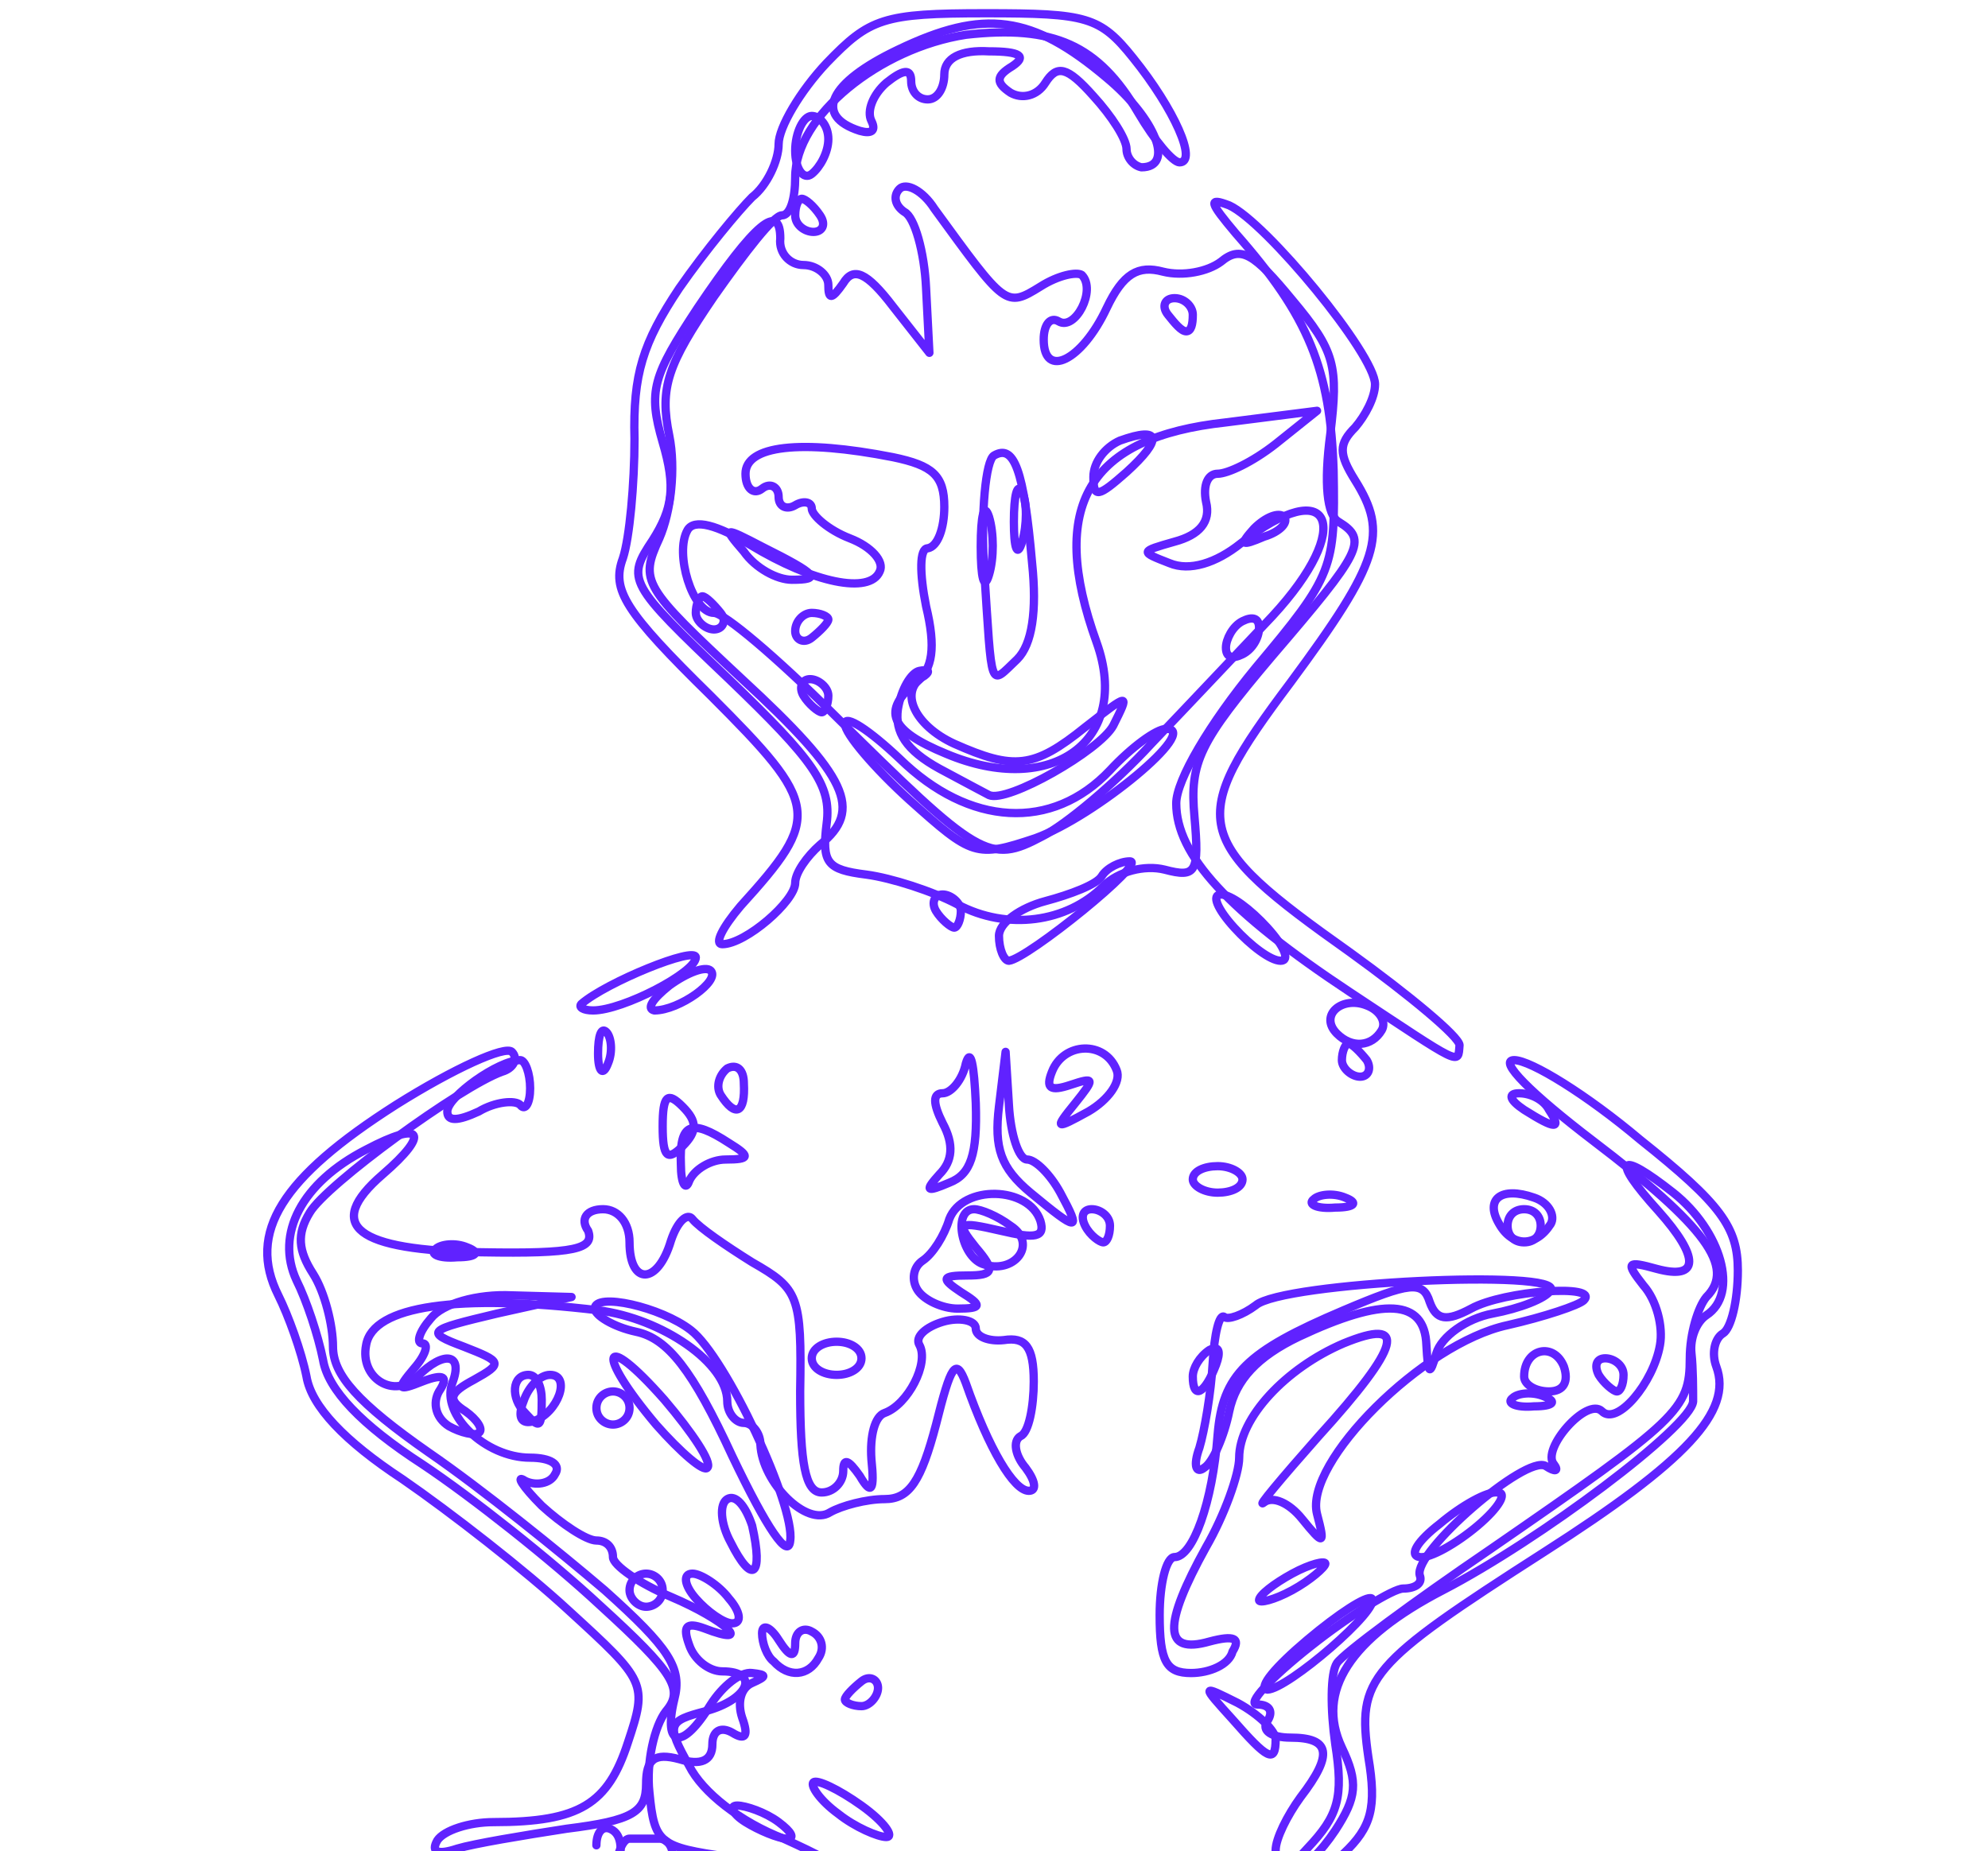
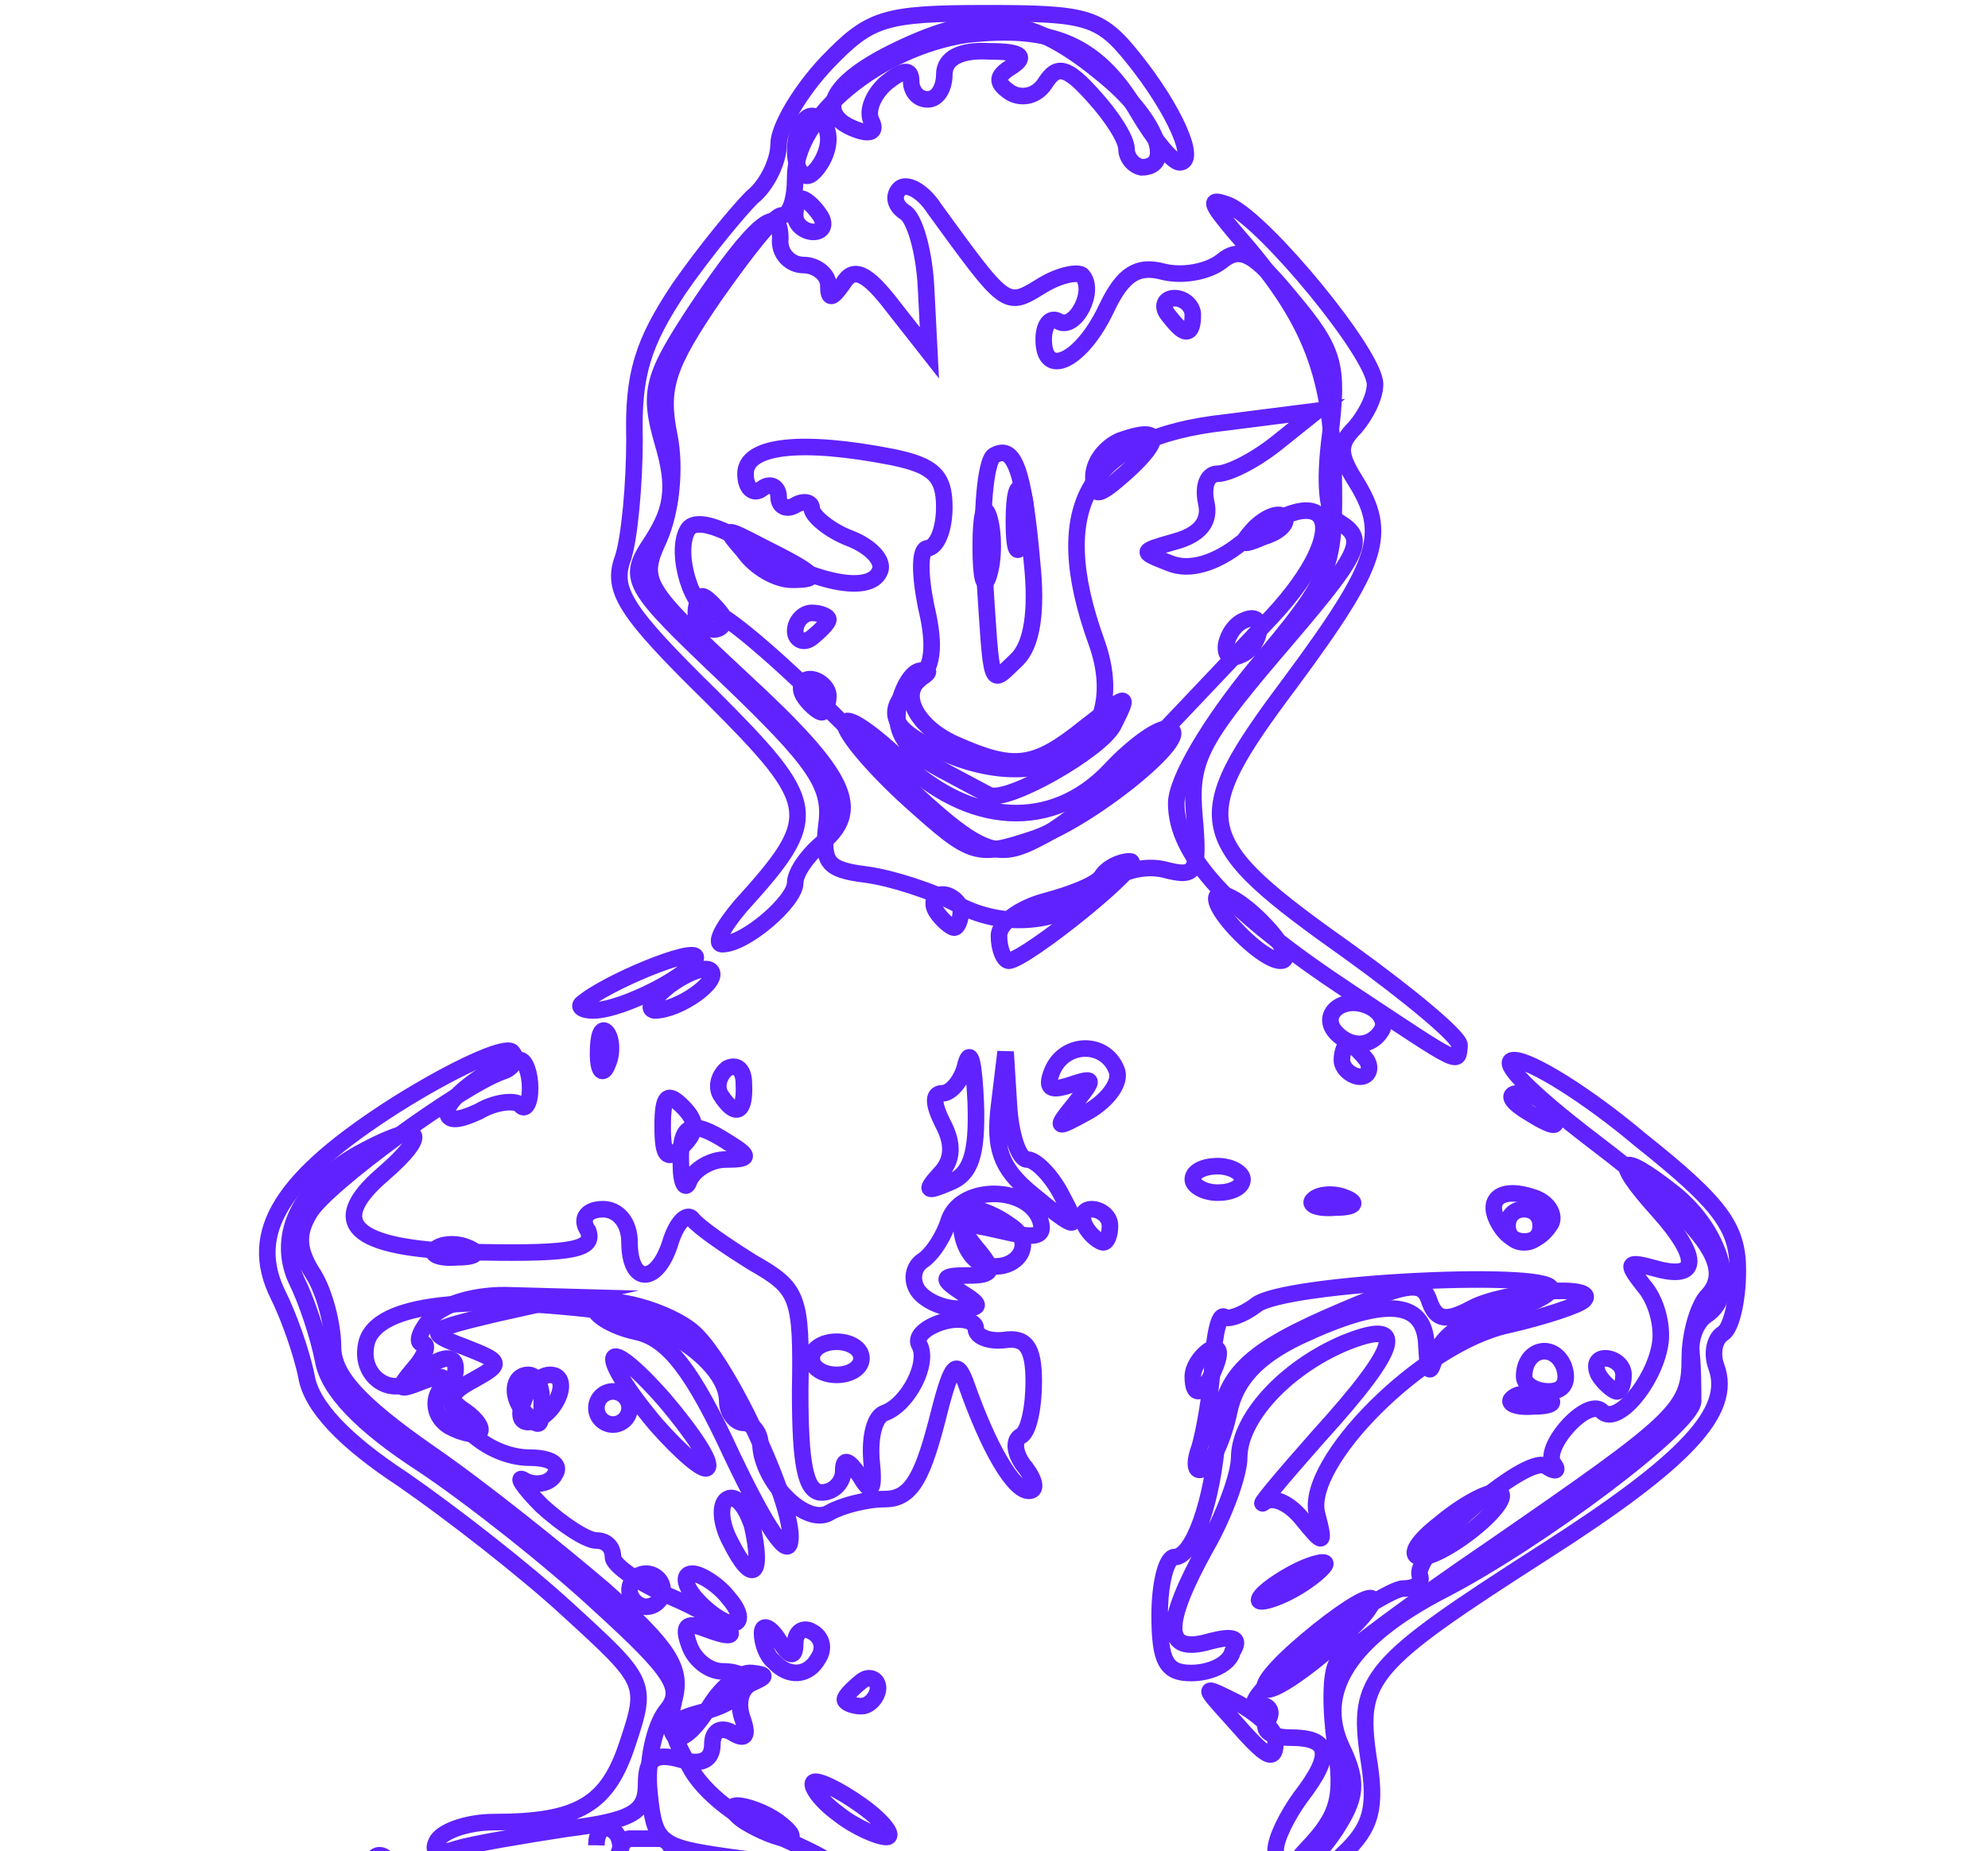
<svg xmlns="http://www.w3.org/2000/svg" version="1.1" id="hnn-pr" x="0px" y="0px" viewBox="10 -25 120 111.7" style="enable-background:new 10 -25 120 111.7;" xml:space="preserve">
  <style>
#path2656, #path2698 { fill: none;
    stroke: #6022FF;
-     stroke-width: 0.5px;
-     stroke-linecap: round;
-     stroke-linejoin: round;
+     strokeWidth: 0.5px;
+     strokeLinecap: round;
+     strokeLinejoin: round;
    stroke-miterlimit: 10; }</style>
  <path id="path2656" d="M32,89.3c0-1.2,0.4-2.3,0.9-2.3s0.8,0.7,0.8,1.6 M63.5,89.9c-1.3-0.6-0.1-0.7,3.8-0.3        c3.9,0.4,6.2,0.2,7.3-0.6c1.1-0.9,1.5-0.9,1.5-0.1 M101,89 M47.1,88.8c0-1.5,0.4-2.8,0.9-2.8h1.8c0.4,0,0.8,0.4,0.8,1        s-0.4,0.9-0.9,0.8c-0.5-0.1-1.3,0.7-1.7,1.8 M78.5,89.9c-1.4-0.6-0.8-0.7,2-0.3 M56.7,88.3c0.7-0.3,2-0.3,3,0c1,0.3,0.4,0.5-1.2,0.5        C56.9,88.8,56.1,88.6,56.7,88.3z M83.3,88.4c0.3-0.3,1.2-0.4,1.9-0.1c0.8,0.3,0.6,0.6-0.6,0.6C83.5,89,82.9,88.7,83.3,88.4z         M88.9,86.6c1.9-2,2.2-3.1,1.7-6.3c-0.3-2.1-0.3-4.3,0.1-4.9c0.4-0.6,4.6-3.7,9.3-6.9c11.3-7.8,12-8.4,12-11.5c0-1.5,0.5-3.1,1-3.7        c1.8-1.8-0.1-4.3-6.8-9.4c-3.8-2.9-5.8-4.9-4.8-4.9c1,0,4.4,2.1,7.6,4.8c4.9,3.9,5.9,5.3,5.9,7.9c0,1.8-0.4,3.5-0.9,3.8        c-0.5,0.3-0.7,1.2-0.4,2c1,2.7-1.8,5.7-10.4,11.2c-10.6,6.8-11.3,7.6-10.6,12.4c0.5,3,0.2,4.2-1.5,5.8        C88.2,89.8,86.1,89.6,88.9,86.6z M36.4,86.1c0.4-0.6,1.9-1.1,3.4-1.1c5.2,0,6.9-1.1,8.1-4.8c1.2-3.6,1.1-3.7-3.6-8        c-2.6-2.4-7.1-5.9-10-7.9c-3.5-2.3-5.5-4.4-5.8-6.2c-0.3-1.5-1.1-3.7-1.7-4.9c-1.9-3.8,0.2-7.1,7.1-11.5c3.5-2.2,6.6-3.6,7-3.2        c0.4,0.4,0.1,1-0.6,1.2c-2.5,0.9-10.6,6.8-11.6,8.5c-0.8,1.3-0.7,2.3,0.2,3.7c0.7,1.1,1.2,3.1,1.2,4.4c0,1.7,1.5,3.4,5.8,6.4        c3.2,2.2,7.9,6,10.6,8.3c3.9,3.5,4.7,4.7,4.2,6.6c-0.7,2.9,0.5,3.1,2.2,0.3c0.7-1.1,1.8-2,2.5-1.9c0.9,0.1,0.9,0.2,0,0.6        c-0.7,0.3-0.9,1.2-0.6,2.1c0.4,1.1,0.2,1.4-0.6,0.9c-0.7-0.4-1.2-0.1-1.2,0.7c0,1-0.7,1.3-2,0.9c-1.5-0.4-2,0-2,1.5        c0,1.7-0.8,2.2-4.8,2.7c-2.6,0.4-5.6,0.9-6.6,1.2C36.4,87,36,86.8,36.4,86.1L36.4,86.1z M55,85c-0.8-0.5-1-1-0.5-1s1.7,0.4,2.5,1        s1,1,0.5,1S55.8,85.5,55,85z M84.4,78.8c-1.9-2.1-1.9-2.1,0.3-1C86,78.5,87,79.5,87,80C87,81.5,86.5,81.2,84.4,78.8z M88.9,74        c1.9-1.6,3.6-2.7,3.9-2.5c0.6,0.6-5.1,5.5-6.3,5.5C85.9,76.9,87,75.6,88.9,74z M56.7,75.3C56.3,75,56,74.2,56,73.6        c0-0.6,0.5-0.4,1,0.4c0.7,1.1,1,1.1,1,0.2c0-0.7,0.5-1,1-0.7c0.6,0.3,0.8,1,0.4,1.6C58.8,76.2,57.6,76.3,56.7,75.3z M80,72.5        c0-1.9,0.4-3.5,0.9-3.5c1.1,0,2.3-3.3,2.6-7.4c0.3-3.6,1.7-5,7.6-7.5c4-1.7,4.8-1.8,5.2-0.5c0.4,1.1,1,1.2,2.5,0.4        c2-1.1,7.8-1.5,6.8-0.5c-0.3,0.3-2.4,1-4.6,1.5c-5.1,1.1-12.3,8.3-11.5,11.4c0.5,1.9,0.4,1.9-0.9,0.3c-0.8-1-1.8-1.4-2.3-1        c-0.5,0.4,1-1.4,3.3-4c5-5.5,5.4-7.2,1.5-5.6c-3.5,1.5-6.3,4.5-6.3,6.9c0,1-0.9,3.5-2,5.4c-2.6,4.7-2.6,6.5,0.2,5.7        c1.5-0.4,1.9-0.2,1.4,0.6C84.2,75.5,83,76,81.9,76C80.4,76,80,75.3,80,72.5z M52,71.5c-0.7-0.8-0.8-1.5-0.2-1.5        c0.5,0,1.6,0.7,2.2,1.5c0.7,0.8,0.8,1.5,0.2,1.5C53.7,73,52.7,72.3,52,71.5z M48,71c0-0.6,0.5-1,1-1s1,0.4,1,1s-0.5,1-1,1        S48,71.5,48,71z M86,71.6c0-0.3,0.9-1,2-1.6s2-0.8,2-0.6s-0.9,1-2,1.6S86,71.8,86,71.6z M54.1,68.1c-0.6-1.1-0.7-2.3-0.2-2.6        c0.5-0.3,1.1,0.4,1.5,1.6C56.1,70.2,55.4,70.7,54.1,68.1z M54.2,62.9c-2.4-5.2-3.9-7.1-5.8-7.5c-1.4-0.3-2.5-1-2.5-1.4        c0-1,4-0.1,5.8,1.3c2.1,1.6,6.3,10.6,6,12.7C57.6,69.2,56.3,67.3,54.2,62.9z M96.9,67c1.3-1.1,2.9-2,3.5-1.9c0.6,0,0.1,0.9-1.2,2        c-1.3,1.1-2.9,2-3.5,1.9C95,68.9,95.6,68,96.9,67z M49.6,61c-3.7-4.4-3.3-5.8,0.5-1.5c1.7,2,2.9,3.8,2.6,4.1        C52.5,63.9,51.1,62.7,49.6,61z M37.1,61.1c-0.8-0.5-1-1.4-0.6-2.1c0.6-0.9,0.3-1.1-1-0.6c-1.5,0.6-1.6,0.5-0.5-0.8        c0.7-0.8,0.9-1.5,0.5-1.5s-0.2-0.7,0.5-1.5c0.7-0.9,2.8-1.5,4.9-1.4l3.6,0.1l-4.5,1c-4.2,1-4.4,1.1-2,2c2.3,0.9,2.4,1,0.6,2        c-1.5,0.8-1.6,1.2-0.5,1.9c0.7,0.5,1.1,1.1,0.8,1.3C38.7,61.7,37.8,61.5,37.1,61.1z M41.7,60.3c-0.9-0.9-0.8-2.3,0.2-2.3        c0.5,0,0.8,0.7,0.8,1.5C42.7,61.2,42.6,61.3,41.7,60.3z M82,58.1c0-0.5,0.4-1.2,1-1.6c0.6-0.3,0.7,0.1,0.4,0.9        C82.7,59.2,82,59.5,82,58.1z M102,58.1c0-1.7,1.8-2.1,2.4-0.6c0.3,0.9,0,1.5-0.9,1.5C102.7,59,102,58.6,102,58.1z M106.5,58        c-0.3-0.6-0.1-1,0.4-1s1.1,0.4,1.1,1s-0.2,1-0.4,1S106.8,58.5,106.5,58z M65.4,52.9c-0.4-0.6-0.3-1.4,0.3-1.8s1.3-1.5,1.6-2.5        c0.8-2.1,4.8-2,5.5,0.1c0.3,1-0.3,1.1-2.4,0.6c-2.6-0.6-2.7-0.5-1.5,1c1.2,1.4,1.1,1.7-0.5,1.7c-1.6,0-1.6,0.2-0.4,1        c1.3,0.8,1.3,1-0.2,1C66.9,54,65.8,53.5,65.4,52.9z M36.3,50.4c0.3-0.3,1.2-0.4,1.9-0.1c0.8,0.3,0.6,0.6-0.6,0.6        C36.5,51,35.9,50.7,36.3,50.4z M100.5,48.9c-0.9-1.5,0.1-2.3,2.1-1.6c0.9,0.3,1.3,1.1,1,1.6C102.7,50.3,101.3,50.3,100.5,48.9z         M72.2,47c-1.8-1.5-2.2-2.7-1.9-5.2l0.4-3.3l0.2,3.2c0.1,1.8,0.6,3.3,1.1,3.3c0.5,0,1.4,0.9,2,2C75.3,49.4,75.1,49.4,72.2,47z         M89.3,47.4c0.3-0.3,1.2-0.4,1.9-0.1c0.8,0.3,0.6,0.6-0.6,0.6C89.5,48,88.9,47.7,89.3,47.4z M66.7,45.9c0.8-0.8,0.9-1.8,0.2-3.1        c-0.6-1.2-0.6-1.8,0-1.8c0.5,0,1.2-0.8,1.4-1.8c0.3-1,0.5,0.1,0.6,2.4c0.1,3.1-0.3,4.3-1.6,4.8C65.9,47,65.8,46.9,66.7,45.9z         M82,46.2c0-0.5,0.7-0.8,1.5-0.8s1.5,0.4,1.5,0.8c0,0.5-0.7,0.8-1.5,0.8S82,46.6,82,46.2z M50,43c0-1.9,0.3-2.1,1.2-1.2        s0.9,1.5,0,2.4S50,44.9,50,43z M74.9,41.6c1.2-1.5,1.2-1.6-0.3-1.1c-1.2,0.4-1.5,0.2-1.1-0.8c0.7-1.8,3.2-1.9,3.9-0.1        c0.3,0.7-0.5,1.8-1.7,2.5C73.7,43.2,73.6,43.2,74.9,41.6z M53.5,41.1c-0.3-0.5-0.1-1.2,0.4-1.6c0.6-0.3,1,0.1,1,0.9        C55,42.2,54.4,42.5,53.5,41.1z M46.1,38.6c0-1.1,0.2-1.6,0.5-1.3s0.4,1.2,0.1,1.9C46.4,40,46.1,39.7,46.1,38.6z M91,39        c0-0.5,0.2-1,0.4-1s0.7,0.5,1.1,1c0.3,0.5,0.1,1-0.4,1S91,39.5,91,39z M91.5,34.9C84.1,30,81,26.6,81,23.5c0-1.4,2-4.8,4.8-8.2        c4.7-5.6,4.8-6,4.7-11.9c-0.2-6.1-1.5-9.3-5.9-14.3c-1.6-1.9-1.7-2.2-0.4-1.7C86.4-11.6,93-3.6,93-1.8c0,0.8-0.6,1.9-1.2,2.6        c-1,1-1,1.6,0,3.2c2,3.2,1.5,4.9-3.9,12.2c-6.3,8.4-6,9.5,3.6,16.3c3.6,2.6,6.6,5.1,6.6,5.6C98,39.3,98.3,39.4,91.5,34.9z         M45.1,35.6c1.5-1.3,6.9-3.5,6.9-2.8c0,0.9-4.4,3.2-6.2,3.2C45.2,36,44.9,35.8,45.1,35.6z M70.3,31.5c0-0.8,1.3-1.7,2.8-2.1        s3.1-1,3.4-1.5c0.3-0.5,1.1-0.9,1.7-0.9c1.1,0-6.2,5.9-7.3,6C70.6,33,70.3,32.3,70.3,31.5z M54.7,29.7c4.9-5.4,4.8-6.1-1.8-12.7        c-5.2-5.1-6-6.4-5.3-8.3c0.4-1.2,0.7-4.5,0.7-7.2c-0.1-3.9,0.5-5.8,2.7-9.1c1.6-2.3,3.6-4.7,4.4-5.5c0.9-0.7,1.6-2.2,1.6-3.2        c0-1,1.3-3.2,2.9-4.9c2.6-2.7,3.4-3,9.6-3c6.1,0,6.9,0.2,8.9,2.7c2.5,3.1,3.9,6.3,2.8,6.3c-0.4,0-1.5-1.3-2.5-3        c-2.4-4.1-5.1-5.3-10.4-4.7C63.1-22.1,58-18,58-14.3c0,1.3-0.3,2.3-0.8,2.3S55-9.8,53.1-7.1c-2.8,4.1-3.3,5.5-2.7,8.4        c0.4,2,0.1,4.6-0.6,6.2c-1.2,2.6-1,2.9,5,8.5c6.4,5.9,7.3,7.9,4.7,10c-0.8,0.7-1.5,1.7-1.5,2.3c0,1.1-3,3.7-4.4,3.7        C53.1,32,53.6,31,54.7,29.7L54.7,29.7z M66.5,30c-0.3-0.5-0.1-1,0.4-1s1.1,0.5,1.1,1s-0.2,1-0.4,1S66.8,30.5,66.5,30z M64.9,23.3        c-2.1-1.9-3.9-4-3.9-4.6c0-0.6,1.5,0.4,3.3,2.1c4.2,4.1,9.2,4.4,12.7,0.7c1.3-1.4,2.8-2.5,3.4-2.5c2.1,0-4.3,5.3-7.9,6.6        C68.9,26.8,68.7,26.7,64.9,23.3z M66.7,21.4c-2-1.1-2.7-2.2-2.5-3.6c0.2-1.2,0.8-2.2,1.3-2.3s0.7,0,0.3,0.3c-1.6,0.9-0.6,3,1.8,4.1        c3.6,1.6,4.8,1.5,7.9-1c2.7-2.1,2.7-2.1,1.7-0.1c-0.8,1.5-6.4,4.7-7.5,4.2C69.5,22.9,68.2,22.2,66.7,21.4z M58.5,17        c-0.3-0.5-0.1-1,0.4-1s1.1,0.5,1.1,1s-0.2,1-0.4,1S58.8,17.5,58.5,17z M84,14.1c0-0.5,0.4-1.3,1-1.6s1-0.2,1,0.4s-0.4,1.3-1,1.6        S84,14.7,84,14.1z M52,12c0-0.5,0.2-1,0.4-1s0.7,0.5,1.1,1s0.1,1-0.4,1S52,12.5,52,12z M69.2,8c0-1.9,0.2-2.7,0.5-1.8        c0.3,1,0.3,2.5,0,3.5C69.4,10.7,69.2,9.9,69.2,8z M54.9,8.3C53.6,6.8,53.7,6.8,56,8c3.4,1.7,3.6,2,1.8,2C56.9,10,55.6,9.3,54.9,8.3z         M71.2,6.5c0-1.6,0.2-2.4,0.5-1.8s0.3,2,0,3C71.4,8.7,71.2,8.1,71.2,6.5z M85.7,6.9c0.7-0.7,1.5-1,1.8-0.7c0.3,0.3-0.2,0.9-1.2,1.2        C84.9,8,84.8,7.9,85.7,6.9z M76,3.8c0-0.9,0.7-1.8,1.6-2.2c2.5-0.9,2.6-0.1,0.4,1.9C76.3,5,76,5.1,76,3.8z" style="stroke-dashoffset: 0px; stroke-dasharray: 1335.44, 1335.44;" />
  <path id="path2698" d="M46,86.4c0-0.8,0.4-1.3,1-0.9c0.6,0.4,0.6,1.5,0.1,2.9 M54,87.1c-4.2-0.6-4.5-0.8-4.8-3.9        c-0.2-1.8,0.3-4,1-4.9c1.1-1.3,0.5-2.3-4-6.4c-2.9-2.7-7.7-6.5-10.7-8.5c-3.7-2.4-5.7-4.5-6-6.3c-0.3-1.5-1-3.6-1.6-4.8        c-1.3-2.8,0.3-5.9,4.2-7.9c3.4-1.8,3.9-1,1,1.5c-3.6,3.1-1.6,4.6,6,4.7c5.6,0.1,6.8-0.2,6.4-1.3C45,48.6,45.4,48,46.4,48        c0.9,0,1.6,0.8,1.6,2c0,2.6,1.7,2.6,2.5-0.1c0.4-1.2,1-1.7,1.3-1.3c0.4,0.5,2,1.6,3.6,2.6c2.8,1.6,3,2,2.9,7.8        c0,4.3,0.3,6.1,1.3,6.1c0.7,0,1.3-0.6,1.3-1.3c0-0.8,0.3-0.7,1,0.3c0.7,1.2,0.9,0.9,0.7-1c-0.1-1.4,0.2-2.6,0.8-2.8        c1.4-0.5,2.7-3,2.1-4.1c-0.3-0.5,0.4-1.1,1.4-1.4s2-0.1,2,0.4c0,0.5,0.8,0.8,1.7,0.7c1.3-0.2,1.8,0.4,1.8,2.5c0,1.5-0.3,3.1-0.8,3.3        c-0.5,0.3-0.3,1.2,0.3,1.9c0.6,0.8,0.7,1.4,0.2,1.4c-0.9,0-2.4-2.5-3.8-6.5c-0.6-1.6-0.9-1.1-1.8,2.5c-0.9,3.4-1.6,4.5-3.1,4.5        c-1.1,0-2.6,0.4-3.3,0.8c-1.4,0.9-4.1-1.8-4.2-4.1c0-0.7-0.5-1.3-1-1.3s-1-0.6-1-1.3c0-2.3-3.9-5-7.8-5.5c-8.4-1-13.6-0.3-14,2.1        c-0.4,2,1.7,3.3,3.1,1.9c1.6-1.6,2.8-1.4,2.1,0.4C36.6,60.4,39.3,63,42,63c1.2,0,1.9,0.4,1.5,1c-0.3,0.6-1.2,0.7-1.8,0.4        c-0.6-0.4-0.2,0.3,1,1.5C43.9,67,45.4,68,46,68s1,0.4,1,1c0,0.5,1.6,1.6,3.5,2.4c3.3,1.4,5.1,3.1,2,1.9c-1.1-0.4-1.3-0.1-0.9,1        c0.3,0.9,1.2,1.6,2,1.6c2.3,0,1.6,1.7-1,2.4c-2.3,0.6-2.4,0.8-1,3.3c0.8,1.6,3.1,3.4,5.7,4.4C61.7,88,61.3,88.1,54,87.1L54,87.1z         M87,86.7c0-0.7,0.7-2.1,1.5-3.2c2-2.6,1.8-3.6-0.6-3.6c-1.1,0-1.8-0.4-1.4-1s0.1-1-0.6-1s0.8-1.6,3.2-3.5s5-3.5,5.6-3.5        c0.7,0,1.2-0.3,1-0.8c-0.4-1.4,6.4-7.3,7.6-6.6c0.6,0.4,0.8,0.3,0.5-0.1c-0.8-0.9,2-4.1,2.9-3.2c0.9,0.9,3.1-1.7,3.5-4        c0.2-1.1-0.2-2.7-1-3.6c-1.1-1.4-1-1.5,0.8-1c2.6,0.7,2.6-0.7,0.1-3.5c-2.9-3.2-2.4-3.7,0.9-1.1c2.9,2.3,4,6.1,2,7.4        c-0.6,0.4-1,1.4-0.9,2.3c0.1,0.9,0.1,2.2,0.1,2.9c-0.1,1.5-9.3,8.4-15.1,11.4c-5.6,2.9-7.7,6.1-6.1,9.5c1,2.1,0.9,3-0.4,5        C88.8,88.2,87,88.8,87,86.7z M60.6,84.5c-1.1-0.8-1.7-1.7-1.5-1.9S60.6,83,62,84s2,1.9,1.5,1.9C63,85.9,61.6,85.3,60.6,84.5z         M61,77.6c0-0.2,0.5-0.7,1-1.1s1-0.1,1,0.4S62.5,78,62,78S61,77.8,61,77.6z M82.4,62.4c0.3-1,0.7-3.3,0.8-5.1c0.1-1.8,0.4-3,0.7-2.8        c0.2,0.2,1.1-0.1,1.9-0.7c1.6-1.4,18.6-2.2,17.8-0.9c-0.3,0.5-1.9,1.1-3.5,1.4c-1.6,0.3-3.1,1.4-3.4,2.4c-0.4,1.4-0.5,1.3-0.6-0.5        c-0.1-2.8-2.6-2.9-7.7-0.5c-2.5,1.2-3.8,2.6-4.2,4.5c-0.3,1.5-1,3.1-1.5,3.4C82.2,64,82,63.5,82.4,62.4z M41.6,59.6        c0.3-0.9,1-1.6,1.6-1.6c1.3,0,0.5,2.3-1,2.8C41.5,61,41.2,60.6,41.6,59.6z M46,60c0-0.6,0.5-1,1-1s1,0.4,1,1s-0.5,1-1,1        S46,60.6,46,60z M101.3,59.4c0.3-0.3,1.2-0.4,1.9-0.1c0.8,0.3,0.6,0.6-0.6,0.6C101.5,60,100.9,59.7,101.3,59.4z M59,57        c0-0.6,0.7-1,1.5-1s1.5,0.4,1.5,1s-0.7,1-1.5,1S59,57.6,59,57z M69.3,51.3c-1.3-0.5-1.8-3.3-0.5-3.3c0.4,0,1.4,0.4,2.2,1        C72.7,50.1,71.2,52,69.3,51.3z M75.5,49c-0.3-0.6-0.1-1,0.4-1s1.1,0.4,1.1,1s-0.2,1-0.4,1S75.8,49.6,75.5,49z M101,49        c0-0.6,0.4-1,1-1s1,0.4,1,1s-0.4,1-1,1S101,49.6,101,49z M51.1,45.3C51,42.8,51.7,42.5,54,44c1.3,0.8,1.3,1-0.2,1        c-0.9,0-1.9,0.6-2.2,1.3C51.4,46.9,51.1,46.5,51.1,45.3z M37,42.1c0-0.9,3.1-3.1,4.4-3.1c0.3,0,0.6,0.8,0.6,1.7c0,0.9-0.3,1.4-0.6,1        c-0.3-0.3-1.5-0.2-2.5,0.4C37.6,42.7,37,42.7,37,42.1z M102,42c-0.9-0.6-1-1-0.3-1c0.7,0,1.5,0.4,1.8,1        C104.3,43.2,103.9,43.2,102,42z M90.7,37.4c-1.1-1.1,0.3-2.3,1.8-1.7c0.8,0.3,1.2,1,0.9,1.5C92.8,38.2,91.6,38.3,90.7,37.4z         M50.4,34.5c1.1-0.8,2.2-1.2,2.5-0.9c0.6,0.6-1.9,2.4-3.4,2.4C49,35.9,49.4,35.3,50.4,34.5z M84.5,31c-1-1.1-1.4-2-0.8-2        s1.8,0.9,2.8,2s1.4,2,0.8,2S85.5,32.1,84.5,31z M67.8,29.6c-1.5-0.8-4-1.6-5.5-1.8c-2.4-0.3-2.7-0.7-2.4-3.1        c0.3-2.3-0.8-3.8-5.9-8.7c-6.1-5.8-6.2-6-4.6-8.4c1.2-1.9,1.4-3.2,0.6-5.9c-0.9-3.1-0.6-4,2.1-8.1c3.5-5.2,5-6.4,5-4.2        C57-9.7,57.7-9,58.5-9S60-8.4,60-7.8c0,0.9,0.2,0.9,0.9-0.1c0.6-1,1.4-0.7,3,1.4l2.2,2.8l-0.2-3.9c-0.1-2.2-0.7-4.3-1.3-4.6        c-0.6-0.4-0.7-1-0.3-1.4c0.4-0.4,1.4,0.1,2.1,1.2c4.3,5.9,4.3,6,6.4,4.7c1.1-0.7,2.2-0.9,2.5-0.7c0.9,0.9-0.4,3.4-1.4,2.8        C73.4-5.9,73-5.4,73-4.5c0,2.4,2.3,1.3,3.8-1.9c1-2.1,1.9-2.6,3.4-2.2c1.2,0.3,2.7,0,3.5-0.6c1.2-1,2-0.5,4.3,2.3        c2.6,3.1,2.8,4,2.3,8.1c-0.4,3-0.2,4.9,0.5,5.3c1.8,1.1,1.4,1.8-4,8.1c-4.4,5.2-5,6.4-4.7,9.7c0.3,3.4,0.1,3.7-1.8,3.2        c-1.2-0.3-2.8,0.1-3.7,1C74.4,30.7,70.8,31.2,67.8,29.6z M79.5,19.9c2.2-2.3,5.5-5.8,7.3-7.7c5-5.4,3.6-8.7-1.9-4.4        C83.4,9,81.8,9.5,80.6,9c-1.8-0.7-1.8-0.7,0.3-1.3c1.5-0.4,2.2-1.2,1.9-2.4c-0.2-1,0.1-1.7,0.7-1.7s2.1-0.7,3.5-1.8l2.5-2L84,0.5        c-8.3,0.9-10.8,5-7.8,13.3c2.1,5.9-2.7,9.4-9.1,6.7c-3.4-1.4-3.9-2.6-1.8-4.3c1-0.8,1.2-2.1,0.6-4.6c-0.4-2-0.4-3.5,0.1-3.5        C66.6,8,67,6.9,67,5.6c0-1.9-0.7-2.5-3.1-3C58.3,1.5,55,1.9,55,3.6c0,0.9,0.5,1.3,1,0.9s1-0.1,1,0.5s0.5,0.8,1,0.5s1-0.2,1,0.2        s1,1.3,2.3,1.8s2.1,1.4,1.8,2c-0.6,1.4-4,0.7-7.8-1.6c-2-1.2-3.4-1.6-3.8-0.9c-0.8,1.4,0.3,5,1.6,5c0.6,0,3.8,2.7,7.2,6.1        c8.8,8.7,9.4,9.1,12.6,7.4C74.3,24.8,77.3,22.3,79.5,19.9z M58,13.1c0-0.6,0.5-1.1,1-1.1s1,0.2,1,0.4s-0.5,0.7-1,1.1        S58,13.6,58,13.1z M72.3,9c-0.5-5.7-1.1-7.2-2.3-6.5c-0.5,0.3-0.8,3.4-0.6,6.8c0.5,7.6,0.3,7.1,2,5.5C72.3,13.9,72.6,11.9,72.3,9z         M82-6c0-0.5-0.5-1-1.1-1s-0.8,0.5-0.4,1s0.8,1,1.1,1S82-5.4,82-6z M58-12c0-0.6,0.2-1,0.4-1s0.7,0.4,1.1,1s0.1,1-0.4,1        S58-11.4,58-12z M58-15.9c0-1.1,0.5-2.1,1-2.1s1,0.6,1,1.4c0,0.8-0.5,1.7-1,2.1S58-14.8,58-15.9z M78-16c0-0.6-0.9-2-2-3.2        c-1.6-1.8-2.2-1.9-2.9-0.8c-0.5,0.8-1.4,1-2.1,0.6c-0.9-0.6-0.9-1,0.1-1.6c0.9-0.6,0.5-0.9-1.4-0.9C68-22,67-21.5,67-20.5        c0,0.8-0.4,1.5-1,1.5s-1-0.5-1-1.1c0-0.8-0.5-0.7-1.5,0.1c-0.8,0.7-1.2,1.7-0.9,2.3c0.3,0.6,0,0.8-0.7,0.6c-2.8-0.9-1.9-2.9,2.3-4.9        c5.2-2.5,8.1-2.1,12.6,1.7c3,2.5,4.1,5.4,2.1,5.4C78.4-15,78-15.5,78-16z" style="stroke-dashoffset: 0px; stroke-dasharray: 1064.3, 1064.3;" />
</svg>
